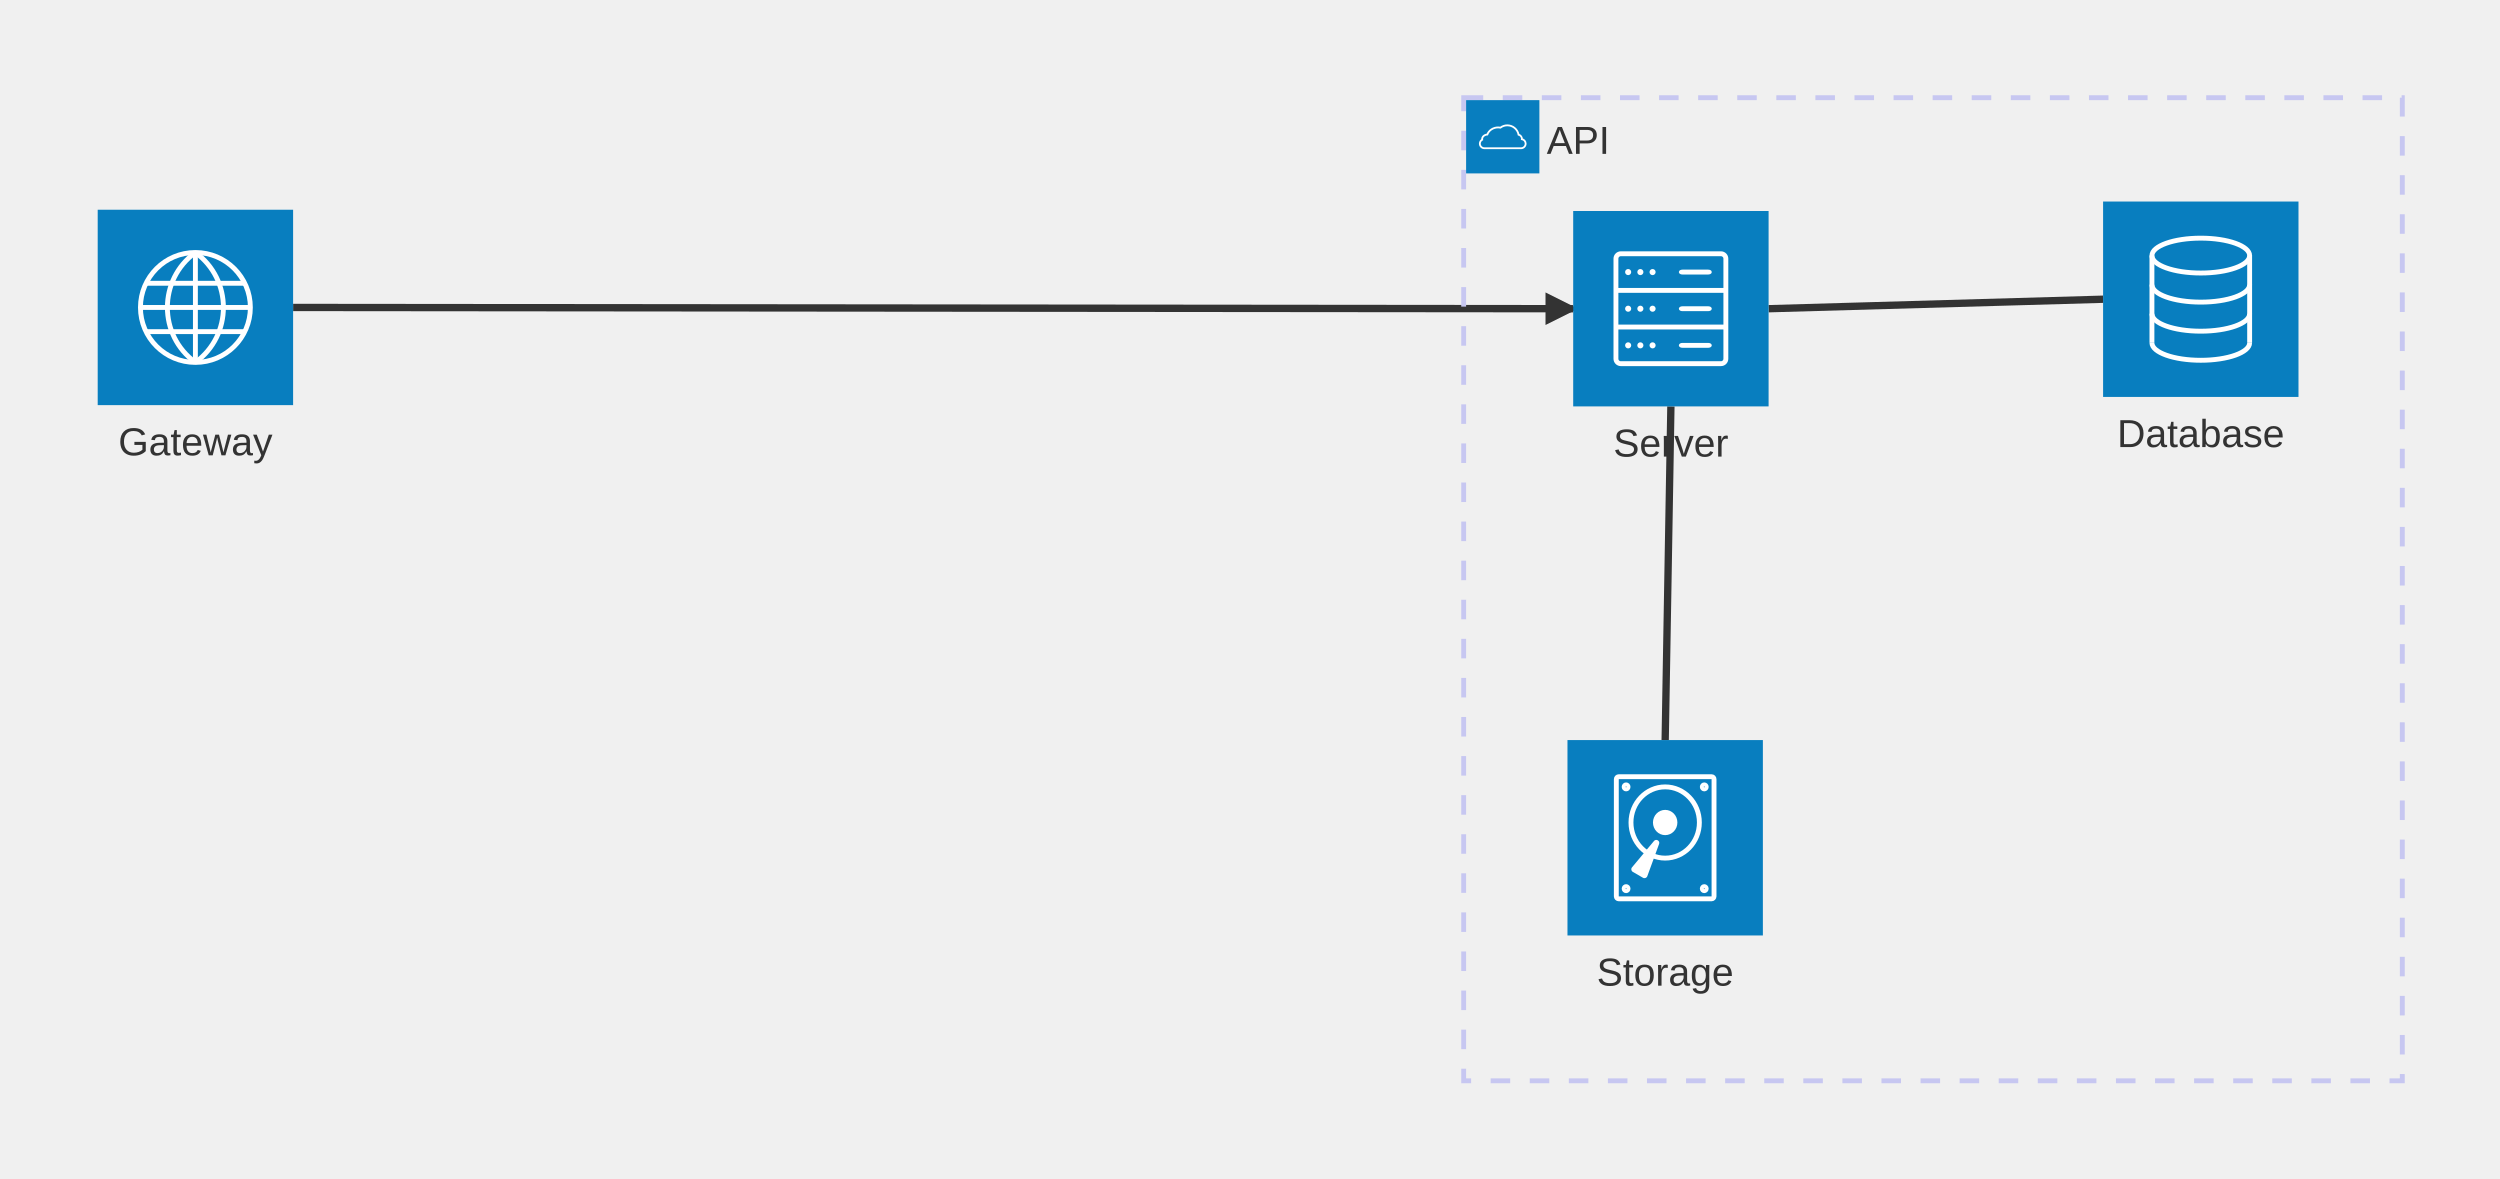
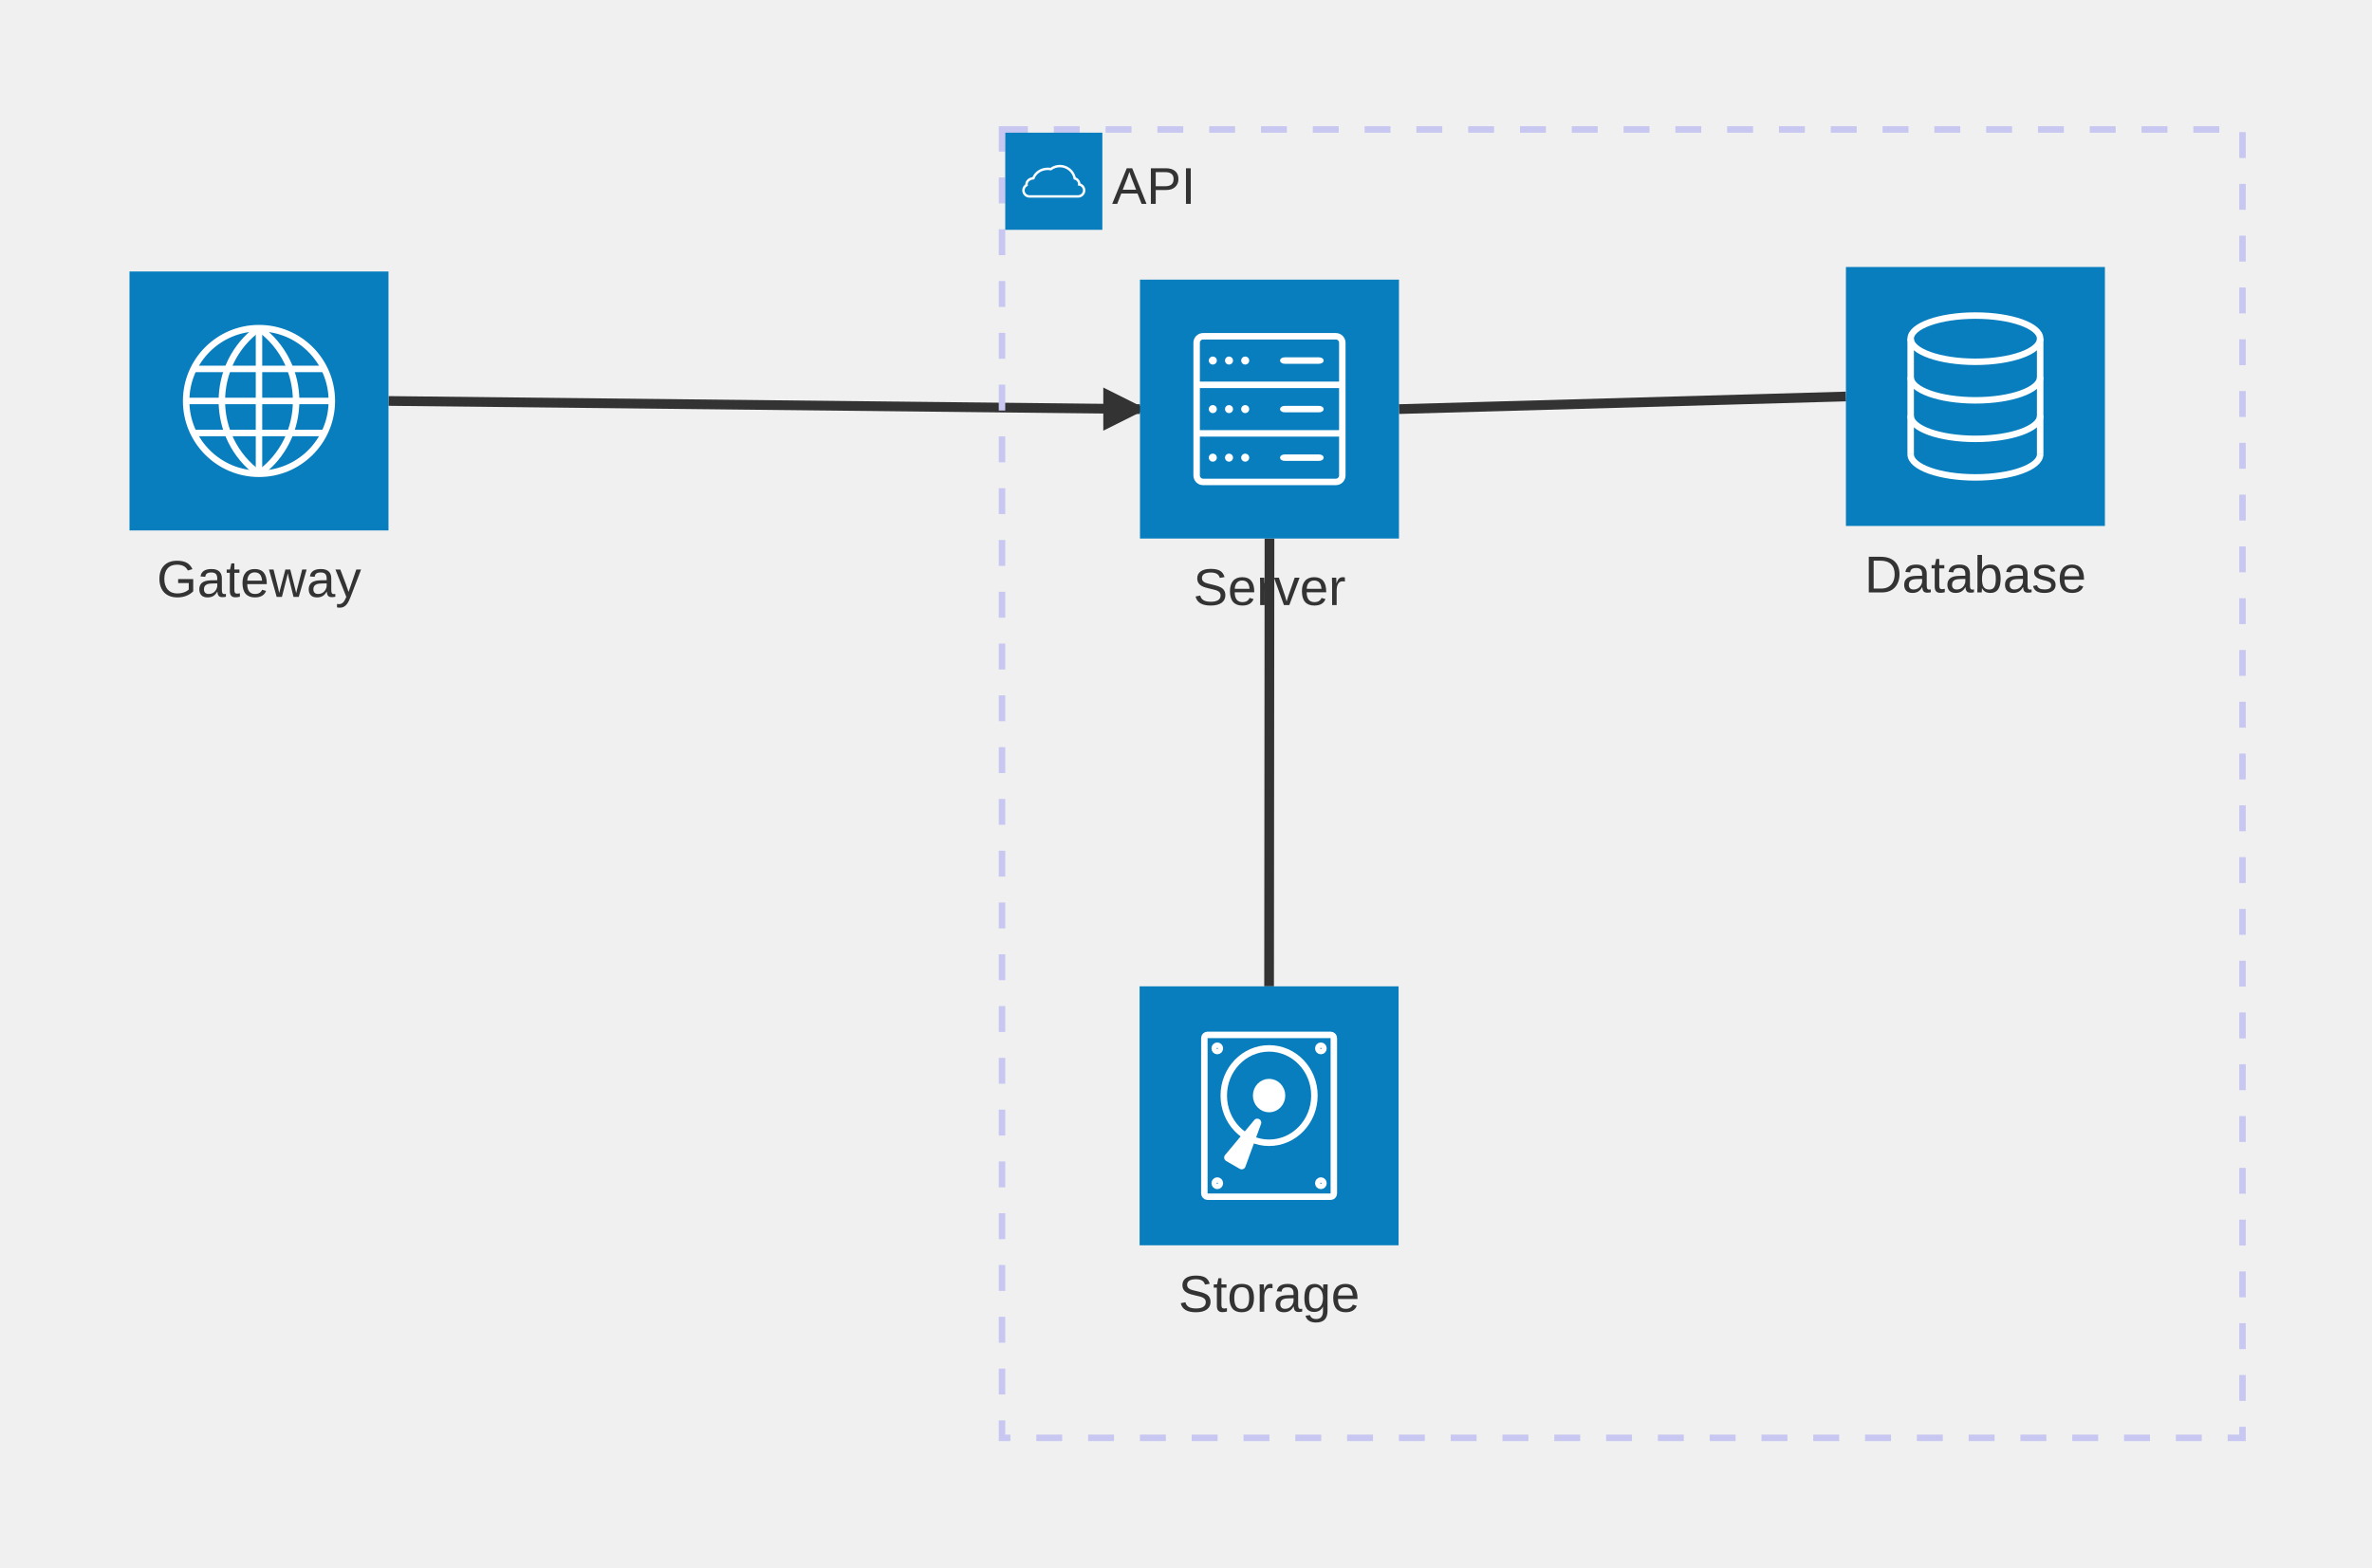
- <svg xmlns="http://www.w3.org/2000/svg" width="1023.517" height="482.489" viewBox="-86.707 -129.438 1023.517 482.489" class="mermaid">
+ <svg xmlns="http://www.w3.org/2000/svg" width="732.687" height="484.24" viewBox="-18.581 -129.379 732.687 484.24" class="mermaid">
  <style>
.mermaid{font-family:"trebuchet ms",verdana,arial,sans-serif;font-size:16px;fill:#333;}
.mermaid svg{font-family:"trebuchet ms",verdana,arial,sans-serif;font-size:16px;}
.mermaid p{margin:0;}
.mermaid .edge{stroke-width:3;stroke:#333333;fill:none;}
.mermaid .arrow{fill:#333333;}
.mermaid .node-bkg{fill:none;stroke:hsl(240, 60%, 86.275%);stroke-width:2px;stroke-dasharray:8;}
.mermaid .node-icon-text{display:flex;align-items:center;}
.mermaid .node-icon-text&gt;div{color:#fff;margin:1px;height:fit-content;text-align:center;overflow:hidden;display:-webkit-box;-webkit-box-orient:vertical;}
  </style>
  <g class="root">
    <g class="clusters">

    </g>
    <g class="edgePaths">
      <g class="architecture-edges">
        <g>
-           <path d="M 774.31,-6.938 L 637.369,-3.048" class="edge" id="L_db_server_0" />
+           <path d="M 551.606,-6.879 L 413.548,-2.982" class="edge" id="L_db_server_0" />
        </g>
        <g>
-           <path d="M 595.028,173.551 L 597.369,36.952" class="edge" id="L_disk1_server_0" />
+           <path d="M 373.427,175.361 L 373.548,37.018" class="edge" id="L_disk1_server_0" />
        </g>
        <g>
-           <path d="M 33.293,-3.564 L 557.369,-3.048" class="edge" id="L_gateway_server_0" />
-           <polygon points="13.333,6.667 0,13.333 0,0" class="arrow" transform="translate(546.036, -9.715116)" />
+           <path d="M 101.419,-5.5 L 333.548,-2.982" class="edge" id="L_gateway_server_0" />
+           <polygon points="13.333,6.667 0,13.333 0,0" class="arrow" transform="translate(322.2147, -9.649134)" />
        </g>
      </g>
    </g>
    <g class="edgeLabels">

    </g>
    <g class="nodes">
      <g class="architecture-services">
-         <g class="architecture-service" id="service-db" transform="translate(774.3102, -46.93808)">
-           <g alignment-baseline="middle" dominant-baseline="middle" dy="1em" text-anchor="middle" transform="translate(40, 80)">
+         <g class="architecture-service" id="service-db" transform="translate(551.6059, -46.87905)">
+           <g text-anchor="middle" alignment-baseline="middle" dy="1em" dominant-baseline="middle" transform="translate(40, 80)">
            <g>
              <rect class="background" style="stroke: none" />
              <text y="-10.1" style="">
                <tspan class="text-outer-tspan" x="0" y="-0.1em" dy="1.1em">
                  <tspan font-style="normal" class="text-inner-tspan" font-weight="normal">Database</tspan>
                </tspan>
              </text>
            </g>
          </g>
          <g>
            <g>
              <svg width="80" height="80" viewBox="0 0 80 80">
                <g>
                  <rect width="80" height="80" style="fill: #087ebf; stroke-width: 0px;" />
                  <path data-name="4" d="m20,57.86c0,3.94,8.95,7.14,20,7.14s20-3.2,20-7.14" style="fill: none; stroke: #fff; stroke-miterlimit: 10; stroke-width: 2px;" />
                  <path data-name="3" d="m20,45.95c0,3.94,8.95,7.14,20,7.14s20-3.2,20-7.14" style="fill: none; stroke: #fff; stroke-miterlimit: 10; stroke-width: 2px;" />
                  <path data-name="2" d="m20,34.05c0,3.94,8.95,7.14,20,7.14s20-3.2,20-7.14" style="fill: none; stroke: #fff; stroke-miterlimit: 10; stroke-width: 2px;" />
                  <ellipse data-name="1" cx="40" cy="22.14" rx="20" ry="7.14" style="fill: none; stroke: #fff; stroke-miterlimit: 10; stroke-width: 2px;" />
                  <line x1="20" y1="57.86" x2="20" y2="22.14" style="fill: none; stroke: #fff; stroke-miterlimit: 10; stroke-width: 2px;" />
                  <line x1="60" y1="57.86" x2="60" y2="22.14" style="fill: none; stroke: #fff; stroke-miterlimit: 10; stroke-width: 2px;" />
                </g>
              </svg>
            </g>
          </g>
        </g>
-         <g class="architecture-service" id="service-gateway" transform="translate(-46.70723, -43.56446)">
-           <g transform="translate(40, 80)" text-anchor="middle" dy="1em" alignment-baseline="middle" dominant-baseline="middle">
-             <g>
-               <rect class="background" style="stroke: none" />
-               <text y="-10.1" style="">
-                 <tspan class="text-outer-tspan" x="0" y="-0.1em" dy="1.1em">
-                   <tspan font-style="normal" class="text-inner-tspan" font-weight="normal">Gateway</tspan>
-                 </tspan>
-               </text>
-             </g>
-           </g>
-           <g>
-             <g>
-               <svg width="80" height="80" viewBox="0 0 80 80">
-                 <g>
-                   <rect width="80" height="80" style="fill: #087ebf; stroke-width: 0px;" />
-                   <circle cx="40" cy="40" r="22.5" style="fill: none; stroke: #fff; stroke-miterlimit: 10; stroke-width: 2px;" />
-                   <line x1="40" y1="17.5" x2="40" y2="62.5" style="fill: none; stroke: #fff; stroke-miterlimit: 10; stroke-width: 2px;" />
-                   <line x1="17.5" y1="40" x2="62.5" y2="40" style="fill: none; stroke: #fff; stroke-miterlimit: 10; stroke-width: 2px;" />
-                   <path d="m39.99,17.51c-15.28,11.1-15.28,33.88,0,44.98" style="fill: none; stroke: #fff; stroke-miterlimit: 10; stroke-width: 2px;" />
-                   <path d="m40.01,17.51c15.28,11.1,15.28,33.88,0,44.98" style="fill: none; stroke: #fff; stroke-miterlimit: 10; stroke-width: 2px;" />
-                   <line x1="19.75" y1="30.1" x2="60.25" y2="30.1" style="fill: none; stroke: #fff; stroke-miterlimit: 10; stroke-width: 2px;" />
-                   <line x1="19.75" y1="49.9" x2="60.25" y2="49.9" style="fill: none; stroke: #fff; stroke-miterlimit: 10; stroke-width: 2px;" />
-                 </g>
-               </svg>
-             </g>
-           </g>
-         </g>
-         <g class="architecture-service" transform="translate(555.0277, 173.551)" id="service-disk1">
-           <g dy="1em" text-anchor="middle" dominant-baseline="middle" alignment-baseline="middle" transform="translate(40, 80)">
+         <g class="architecture-service" id="service-disk1" transform="translate(333.427, 175.3611)">
+           <g alignment-baseline="middle" dy="1em" transform="translate(40, 80)" dominant-baseline="middle" text-anchor="middle">
            <g>
              <rect class="background" style="stroke: none" />
              <text y="-10.1" style="">
                <tspan class="text-outer-tspan" x="0" y="-0.1em" dy="1.1em">
                  <tspan font-style="normal" class="text-inner-tspan" font-weight="normal">Storage</tspan>
                </tspan>
              </text>
            </g>
          </g>
          <g>
            <g>
              <svg width="80" height="80" viewBox="0 0 80 80">
                <g>
                  <rect width="80" height="80" style="fill: #087ebf; stroke-width: 0px;" />
                  <rect x="20" y="15" width="40" height="50" rx="1" ry="1" style="fill: none; stroke: #fff; stroke-miterlimit: 10; stroke-width: 2px;" />
                  <ellipse cx="24" cy="19.17" rx=".8" ry=".83" style="fill: none; stroke: #fff; stroke-miterlimit: 10; stroke-width: 2px;" />
                  <ellipse cx="56" cy="19.17" rx=".8" ry=".83" style="fill: none; stroke: #fff; stroke-miterlimit: 10; stroke-width: 2px;" />
                  <ellipse cx="24" cy="60.83" rx=".8" ry=".83" style="fill: none; stroke: #fff; stroke-miterlimit: 10; stroke-width: 2px;" />
                  <ellipse cx="56" cy="60.83" rx=".8" ry=".83" style="fill: none; stroke: #fff; stroke-miterlimit: 10; stroke-width: 2px;" />
                  <ellipse cx="40" cy="33.75" rx="14" ry="14.58" style="fill: none; stroke: #fff; stroke-miterlimit: 10; stroke-width: 2px;" />
                  <ellipse cx="40" cy="33.75" rx="4" ry="4.17" style="fill: #fff; stroke: #fff; stroke-miterlimit: 10; stroke-width: 2px;" />
                  <path d="m37.51,42.52l-4.83,13.22c-.26.71-1.1,1.02-1.76.64l-4.18-2.42c-.66-.38-.81-1.26-.33-1.84l9.01-10.8c.88-1.05,2.56-.08,2.09,1.2Z" style="fill: #fff; stroke-width: 0px;" />
                </g>
              </svg>
            </g>
          </g>
        </g>
-         <g class="architecture-service" id="service-server" transform="translate(557.3693, -43.04845)">
-           <g dy="1em" alignment-baseline="middle" text-anchor="middle" dominant-baseline="middle" transform="translate(40, 80)">
+         <g class="architecture-service" transform="translate(21.41904, -45.49954)" id="service-gateway">
+           <g dy="1em" alignment-baseline="middle" dominant-baseline="middle" text-anchor="middle" transform="translate(40, 80)">
+             <g>
+               <rect class="background" style="stroke: none" />
+               <text y="-10.1" style="">
+                 <tspan class="text-outer-tspan" x="0" y="-0.1em" dy="1.1em">
+                   <tspan font-style="normal" class="text-inner-tspan" font-weight="normal">Gateway</tspan>
+                 </tspan>
+               </text>
+             </g>
+           </g>
+           <g>
+             <g>
+               <svg width="80" height="80" viewBox="0 0 80 80">
+                 <g>
+                   <rect width="80" height="80" style="fill: #087ebf; stroke-width: 0px;" />
+                   <circle cx="40" cy="40" r="22.5" style="fill: none; stroke: #fff; stroke-miterlimit: 10; stroke-width: 2px;" />
+                   <line x1="40" y1="17.5" x2="40" y2="62.5" style="fill: none; stroke: #fff; stroke-miterlimit: 10; stroke-width: 2px;" />
+                   <line x1="17.5" y1="40" x2="62.5" y2="40" style="fill: none; stroke: #fff; stroke-miterlimit: 10; stroke-width: 2px;" />
+                   <path d="m39.99,17.51c-15.28,11.1-15.28,33.88,0,44.98" style="fill: none; stroke: #fff; stroke-miterlimit: 10; stroke-width: 2px;" />
+                   <path d="m40.01,17.51c15.28,11.1,15.28,33.88,0,44.98" style="fill: none; stroke: #fff; stroke-miterlimit: 10; stroke-width: 2px;" />
+                   <line x1="19.75" y1="30.1" x2="60.25" y2="30.1" style="fill: none; stroke: #fff; stroke-miterlimit: 10; stroke-width: 2px;" />
+                   <line x1="19.75" y1="49.9" x2="60.25" y2="49.9" style="fill: none; stroke: #fff; stroke-miterlimit: 10; stroke-width: 2px;" />
+                 </g>
+               </svg>
+             </g>
+           </g>
+         </g>
+         <g class="architecture-service" transform="translate(333.548, -42.98247)" id="service-server">
+           <g text-anchor="middle" dominant-baseline="middle" alignment-baseline="middle" dy="1em" transform="translate(40, 80)">
            <g>
              <rect class="background" style="stroke: none" />
              <text y="-10.1" style="">
                <tspan class="text-outer-tspan" x="0" y="-0.1em" dy="1.1em">
                  <tspan font-style="normal" class="text-inner-tspan" font-weight="normal">Server</tspan>
                </tspan>
              </text>
            </g>
          </g>
          <g>
            <g>
              <svg width="80" height="80" viewBox="0 0 80 80">
                <g>
                  <rect width="80" height="80" style="fill: #087ebf; stroke-width: 0px;" />
                  <rect x="17.5" y="17.5" width="45" height="45" rx="2" ry="2" style="fill: none; stroke: #fff; stroke-miterlimit: 10; stroke-width: 2px;" />
                  <line x1="17.5" y1="32.5" x2="62.5" y2="32.5" style="fill: none; stroke: #fff; stroke-miterlimit: 10; stroke-width: 2px;" />
                  <line x1="17.5" y1="47.5" x2="62.5" y2="47.5" style="fill: none; stroke: #fff; stroke-miterlimit: 10; stroke-width: 2px;" />
                  <g>
                    <path d="m56.25,25c0,.27-.45.5-1,.5h-10.5c-.55,0-1-.23-1-.5s.45-.5,1-.5h10.5c.55,0,1,.23,1,.5Z" style="fill: #fff; stroke-width: 0px;" />
                    <path d="m56.25,25c0,.27-.45.5-1,.5h-10.5c-.55,0-1-.23-1-.5s.45-.5,1-.5h10.5c.55,0,1,.23,1,.5Z" style="fill: none; stroke: #fff; stroke-miterlimit: 10;" />
                  </g>
                  <g>
                    <path d="m56.25,40c0,.27-.45.5-1,.5h-10.5c-.55,0-1-.23-1-.5s.45-.5,1-.5h10.5c.55,0,1,.23,1,.5Z" style="fill: #fff; stroke-width: 0px;" />
                    <path d="m56.25,40c0,.27-.45.5-1,.5h-10.5c-.55,0-1-.23-1-.5s.45-.5,1-.5h10.5c.55,0,1,.23,1,.5Z" style="fill: none; stroke: #fff; stroke-miterlimit: 10;" />
                  </g>
                  <g>
                    <path d="m56.25,55c0,.27-.45.5-1,.5h-10.5c-.55,0-1-.23-1-.5s.45-.5,1-.5h10.5c.55,0,1,.23,1,.5Z" style="fill: #fff; stroke-width: 0px;" />
                    <path d="m56.25,55c0,.27-.45.5-1,.5h-10.5c-.55,0-1-.23-1-.5s.45-.5,1-.5h10.5c.55,0,1,.23,1,.5Z" style="fill: none; stroke: #fff; stroke-miterlimit: 10;" />
                  </g>
                  <g>
                    <circle cx="32.5" cy="25" r=".75" style="fill: #fff; stroke: #fff; stroke-miterlimit: 10;" />
                    <circle cx="27.5" cy="25" r=".75" style="fill: #fff; stroke: #fff; stroke-miterlimit: 10;" />
                    <circle cx="22.5" cy="25" r=".75" style="fill: #fff; stroke: #fff; stroke-miterlimit: 10;" />
                  </g>
                  <g>
                    <circle cx="32.5" cy="40" r=".75" style="fill: #fff; stroke: #fff; stroke-miterlimit: 10;" />
                    <circle cx="27.5" cy="40" r=".75" style="fill: #fff; stroke: #fff; stroke-miterlimit: 10;" />
                    <circle cx="22.5" cy="40" r=".75" style="fill: #fff; stroke: #fff; stroke-miterlimit: 10;" />
                  </g>
                  <g>
                    <circle cx="32.5" cy="55" r=".75" style="fill: #fff; stroke: #fff; stroke-miterlimit: 10;" />
                    <circle cx="27.5" cy="55" r=".75" style="fill: #fff; stroke: #fff; stroke-miterlimit: 10;" />
                    <circle cx="22.5" cy="55" r=".75" style="fill: #fff; stroke: #fff; stroke-miterlimit: 10;" />
                  </g>
                </g>
              </svg>
            </g>
          </g>
        </g>
      </g>
      <g class="architecture-groups">
-         <rect x="512.528" y="-89.438" width="384.282" height="402.489" class="node-bkg" id="group-api" />
+         <rect x="290.927" y="-89.379" width="383.179" height="404.24" class="node-bkg" id="group-api" />
        <g>
-           <g transform="translate(513.5277, -88.43808)">
+           <g transform="translate(291.927, -88.37905)">
            <g>
              <svg width="30" height="30" viewBox="0 0 80 80">
                <g>
                  <rect width="80" height="80" style="fill: #087ebf; stroke-width: 0px;" />
                  <path d="m65,47.5c0,2.76-2.24,5-5,5H20c-2.76,0-5-2.24-5-5,0-1.87,1.03-3.51,2.56-4.36-.04-.21-.06-.42-.06-.64,0-2.6,2.48-4.74,5.65-4.97,1.65-4.51,6.34-7.76,11.85-7.76.86,0,1.69.08,2.5.23,2.09-1.57,4.69-2.5,7.5-2.5,6.1,0,11.19,4.38,12.28,10.17,2.14.56,3.72,2.51,3.72,4.83,0,.03,0,.07-.01.1,2.29.46,4.01,2.48,4.01,4.9Z" style="fill: none; stroke: #fff; stroke-miterlimit: 10; stroke-width: 2px;" />
                </g>
              </svg>
            </g>
          </g>
-           <g text-anchor="start" transform="translate(546.5277, -82.43808)" alignment-baseline="middle" dy="1em" dominant-baseline="start">
+           <g dominant-baseline="start" dy="1em" text-anchor="start" transform="translate(324.927, -82.37905)" alignment-baseline="middle">
            <g>
              <rect class="background" style="stroke: none" />
              <text y="-10.1" style="">
                <tspan class="text-outer-tspan" x="0" y="-0.1em" dy="1.1em">
                  <tspan font-style="normal" class="text-inner-tspan" font-weight="normal">API</tspan>
                </tspan>
              </text>
            </g>
          </g>
        </g>
      </g>
    </g>
  </g>
</svg>
